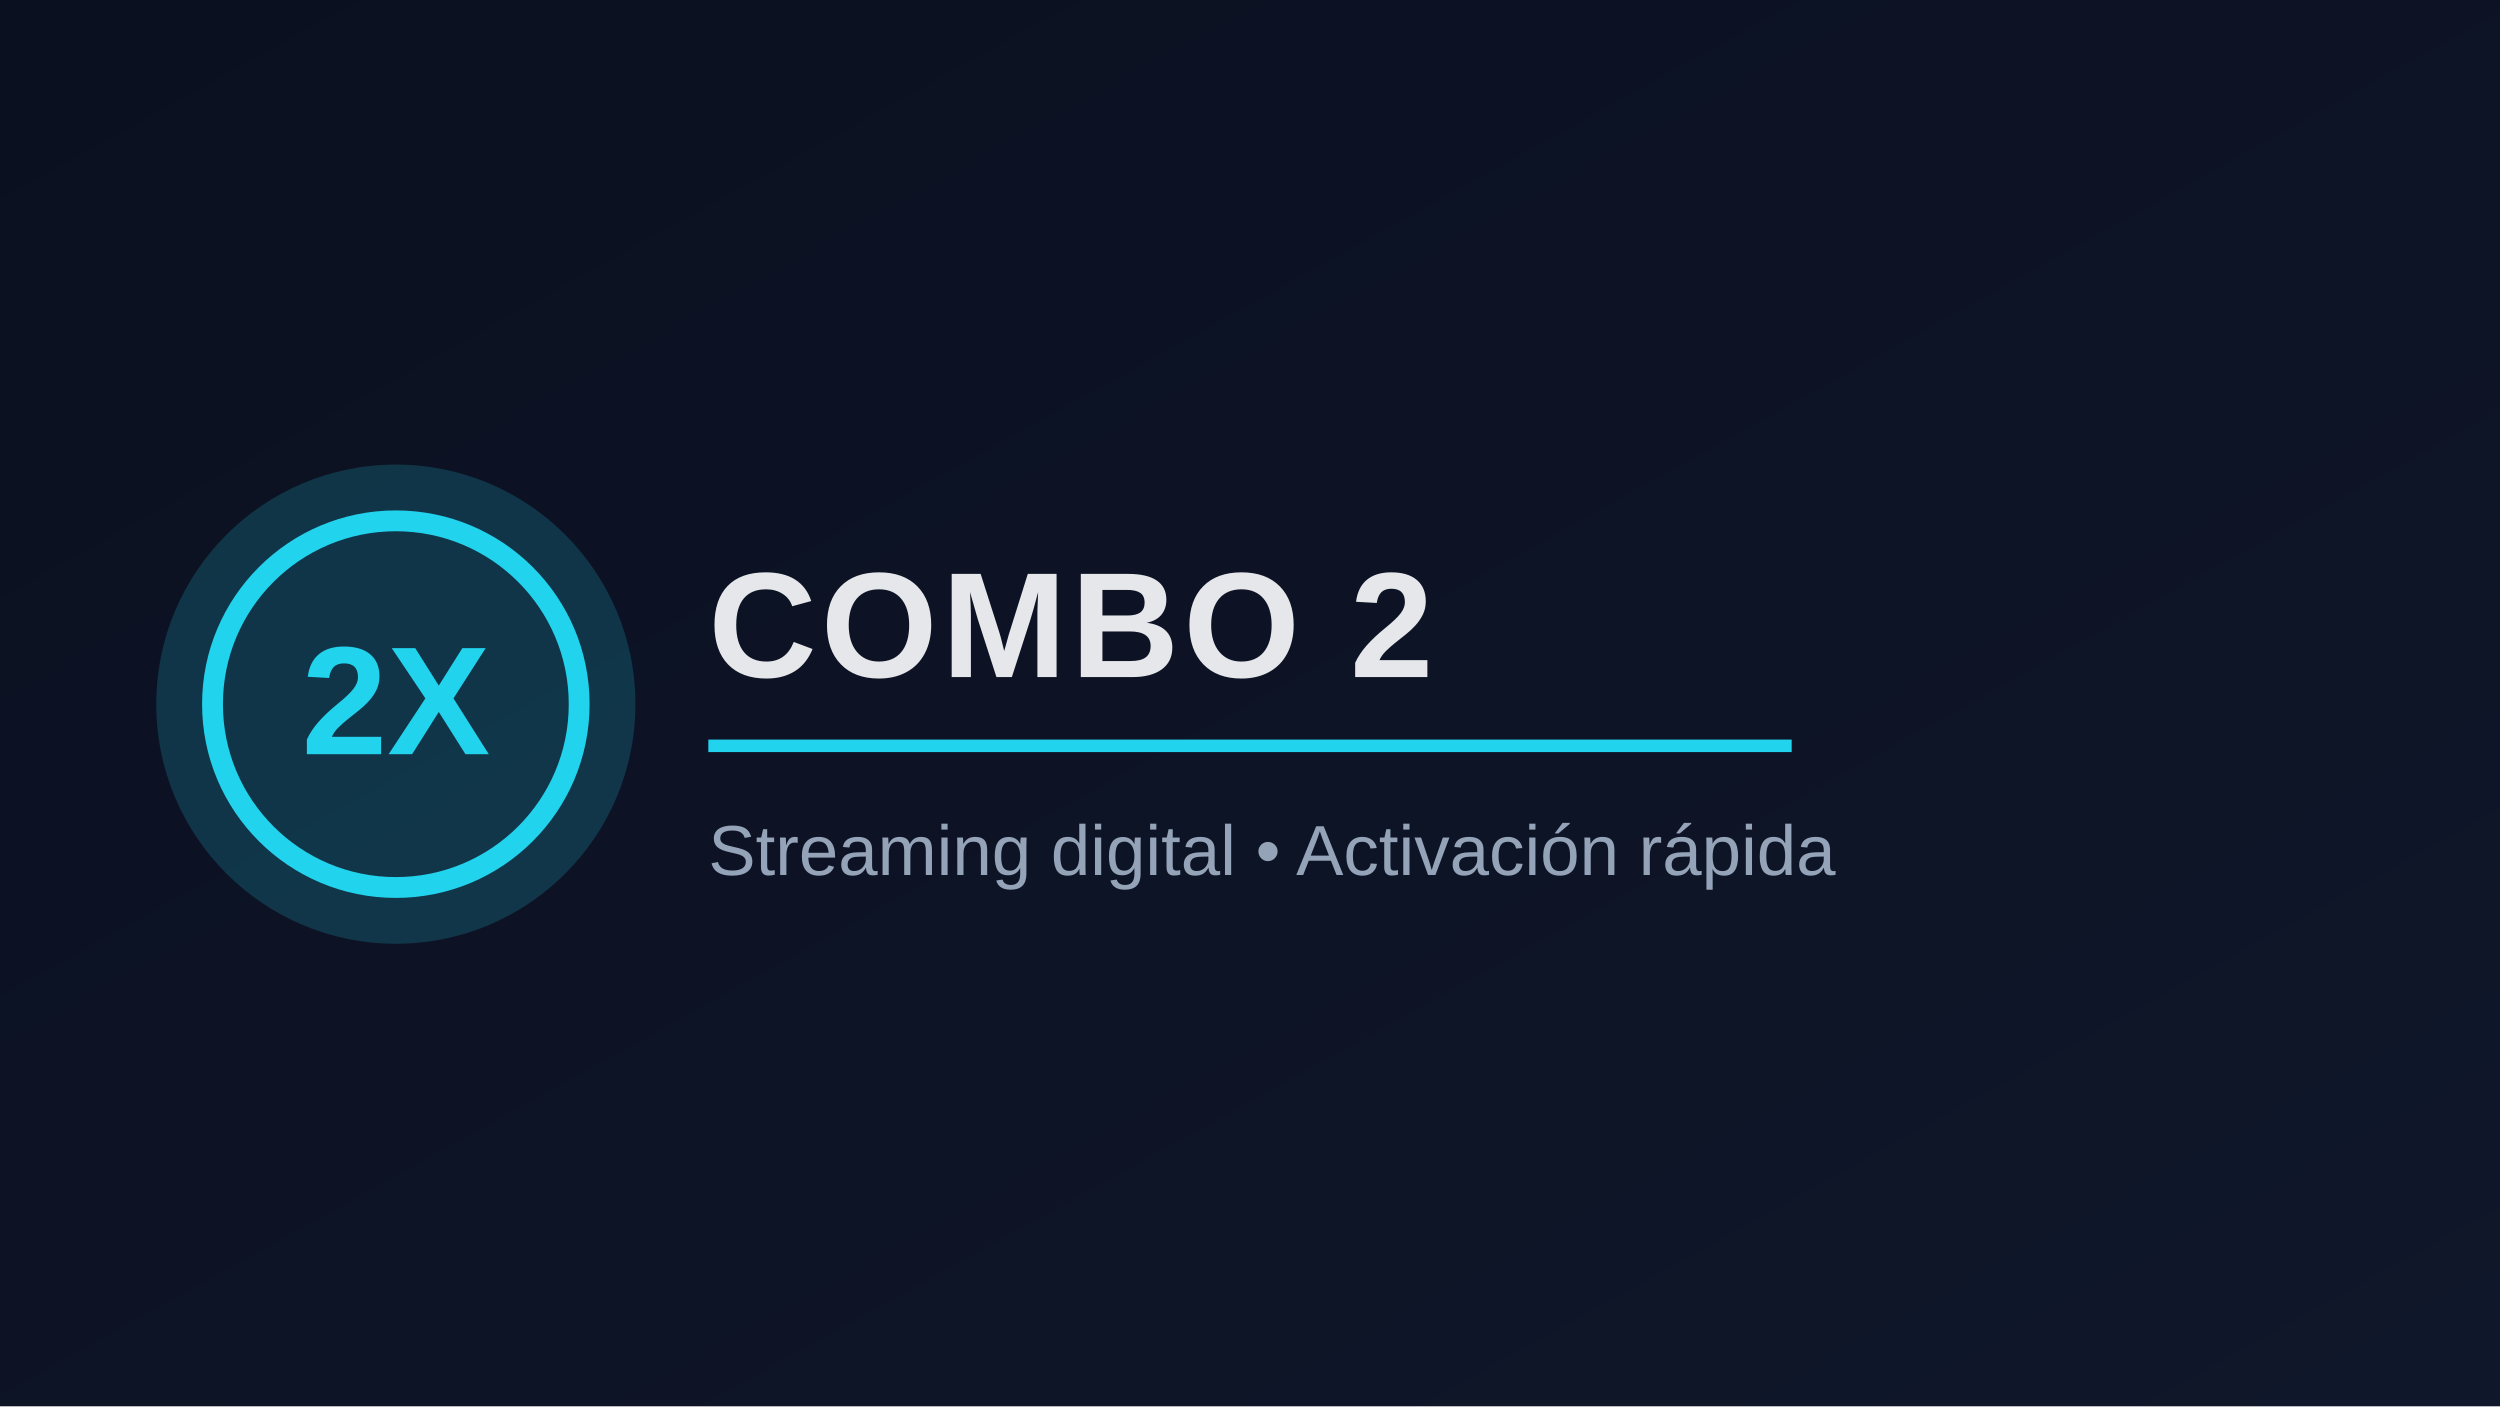
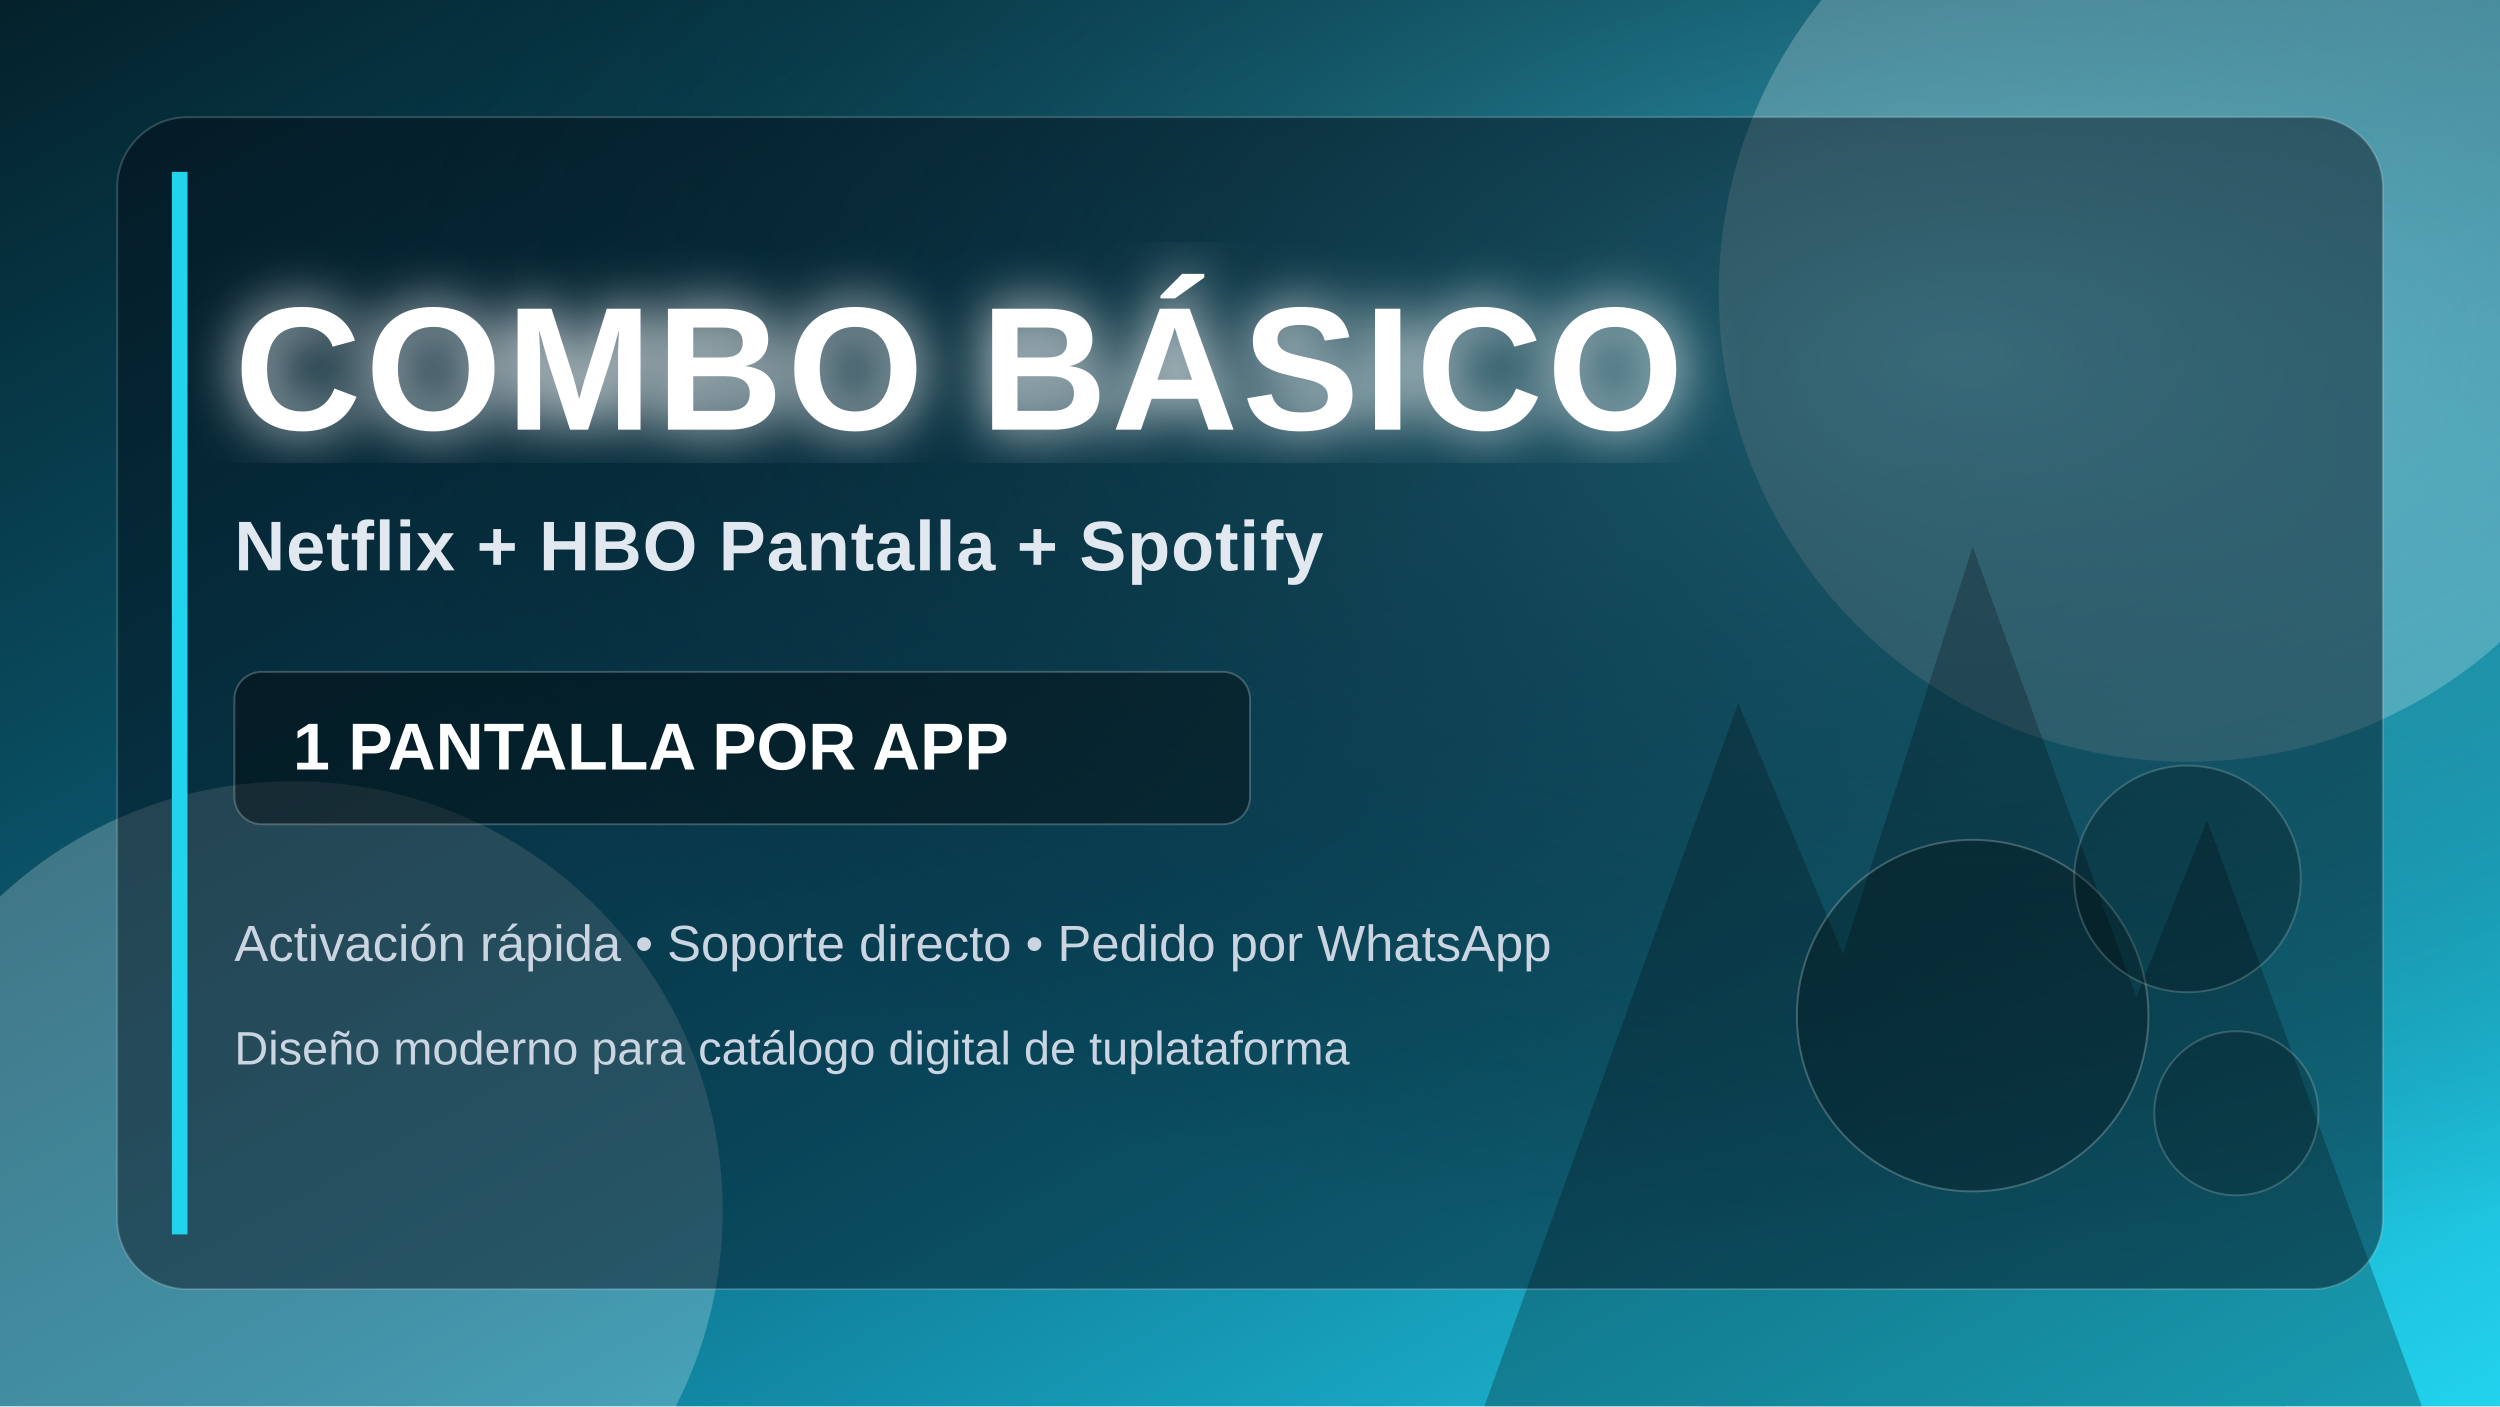
- <svg xmlns="http://www.w3.org/2000/svg" width="1200" height="675" viewBox="0 0 1200 675">
+ <svg xmlns="http://www.w3.org/2000/svg" width="1280" height="720" viewBox="0 0 1280 720" role="img" aria-label="COMBO BÁSICO">
  <defs>
-     <linearGradient id="g" x1="0" y1="0" x2="1" y2="1">
-       <stop offset="0%" stop-color="#0B1020" />
-       <stop offset="100%" stop-color="#0F172A" />
+     <linearGradient id="bg" x1="0" y1="0" x2="1" y2="1">
+       <stop offset="0%" stop-color="#04212b" />
+       <stop offset="55%" stop-color="#0E7490" />
+       <stop offset="100%" stop-color="#22D3EE" />
    </linearGradient>
+     <radialGradient id="glow" cx="78%" cy="25%" r="65%">
+       <stop offset="0%" stop-color="#67e8f9" stop-opacity="0.48" />
+       <stop offset="100%" stop-color="#000" stop-opacity="0" />
+     </radialGradient>
+     <filter id="softGlow" x="-20%" y="-20%" width="140%" height="140%">
+       <feGaussianBlur stdDeviation="14" result="blur" />
+       <feMerge>
+         <feMergeNode in="blur" />
+         <feMergeNode in="SourceGraphic" />
+       </feMerge>
+     </filter>
  </defs>
-   <rect width="1200" height="675" fill="url(#g)" />
-   <circle cx="190" cy="338" r="115" fill="#22D3EE" opacity="0.18" />
-   <circle cx="190" cy="338" r="88" fill="none" stroke="#22D3EE" stroke-width="10" />
-   <text x="190" y="362" text-anchor="middle" fill="#22D3EE" font-family="Arial Black, Arial" font-size="74" font-weight="900">2X</text>
-   <text x="340" y="325" fill="#E5E7EB" font-family="Arial Black, Arial" font-size="72" font-weight="900" letter-spacing="2">COMBO 2</text>
-   <rect x="340" y="355" width="520" height="6" fill="#22D3EE" />
-   <text x="340" y="420" fill="#94A3B8" font-family="Arial, sans-serif" font-size="34">Streaming digital • Activación rápida</text>
+   <rect width="1280" height="720" fill="url(#bg)" />
+   <rect width="1280" height="720" fill="url(#glow)" />
+   <g opacity="0.22">
+     <circle cx="1120" cy="150" r="240" fill="#ffffff" />
+     <circle cx="150" cy="620" r="220" fill="#ffffff" />
+   </g>
+   <g opacity="0.25">
+     <polygon points="760,720 890,360 1040,720" fill="#000" />
+     <polygon points="870,720 1010,280 1170,720" fill="#000" />
+     <polygon points="1010,720 1130,420 1240,720" fill="#000" />
+   </g>
+   <rect x="60" y="60" width="1160" height="600" rx="36" fill="rgba(3,7,18,0.45)" stroke="rgba(255,255,255,0.18)" />
+   <rect x="88" y="88" width="8" height="544" fill="#22D3EE" />
+   <text x="120" y="220" fill="#fff" style="font-family:Arial,Helvetica,sans-serif;font-weight:900;font-size:90px;letter-spacing:2px;" filter="url(#softGlow)">COMBO BÁSICO</text>
+   <text x="120" y="292" fill="#e2e8f0" style="font-family:Arial,Helvetica,sans-serif;font-weight:700;font-size:36px;letter-spacing:.5px;">Netflix + HBO Pantalla + Spotify</text>
+   <rect x="120" y="344" width="520" height="78" rx="14" fill="rgba(0,0,0,0.38)" stroke="rgba(255,255,255,0.22)" />
+   <text x="150" y="394" fill="#fff" style="font-family:Arial,Helvetica,sans-serif;font-weight:800;font-size:34px;">1 PANTALLA POR APP</text>
+   <text x="120" y="492" fill="#cbd5e1" style="font-family:Arial,Helvetica,sans-serif;font-size:26px;">Activación rápida • Soporte directo • Pedido por WhatsApp</text>
+   <text x="120" y="545" fill="#cbd5e1" style="font-family:Arial,Helvetica,sans-serif;font-size:24px;">Diseño moderno para catálogo digital de tuplataforma</text>
+   <g opacity="0.9">
+     <circle cx="1010" cy="520" r="90" fill="rgba(0,0,0,0.3)" stroke="rgba(255,255,255,0.25)" />
+     <circle cx="1120" cy="450" r="58" fill="rgba(0,0,0,0.28)" stroke="rgba(255,255,255,0.2)" />
+     <circle cx="1145" cy="570" r="42" fill="rgba(0,0,0,0.22)" stroke="rgba(255,255,255,0.2)" />
+   </g>
</svg>
